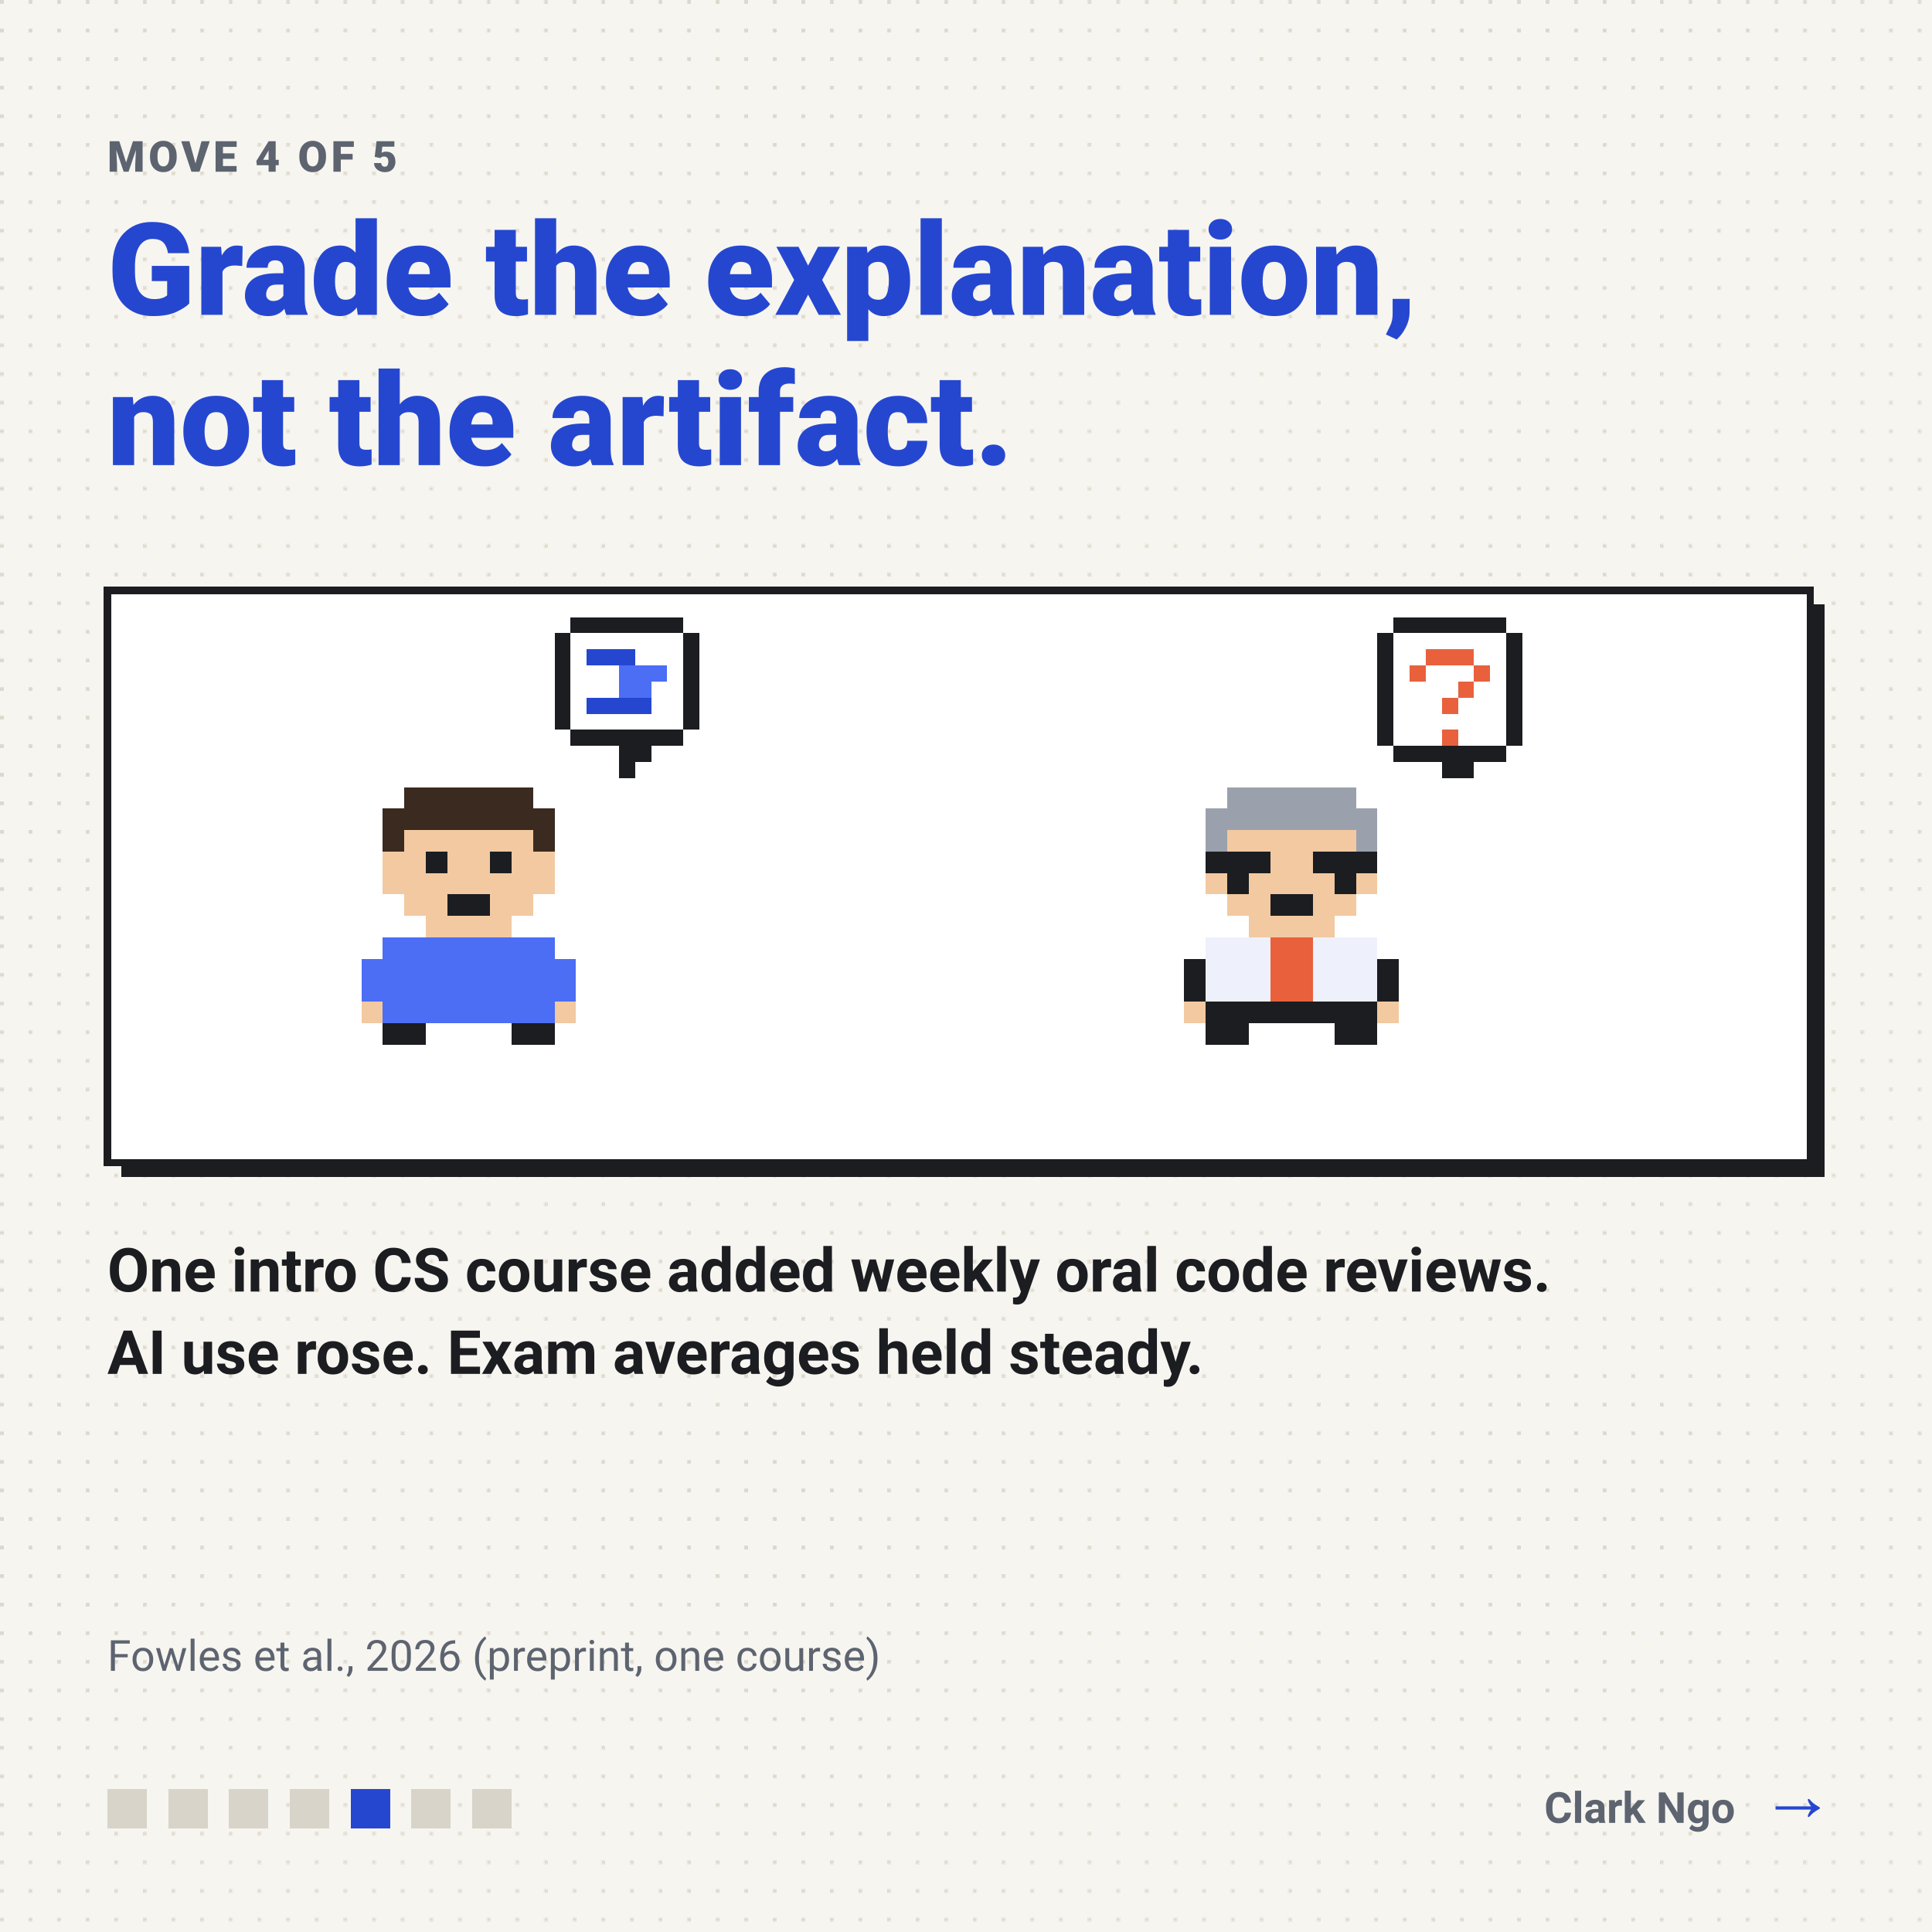
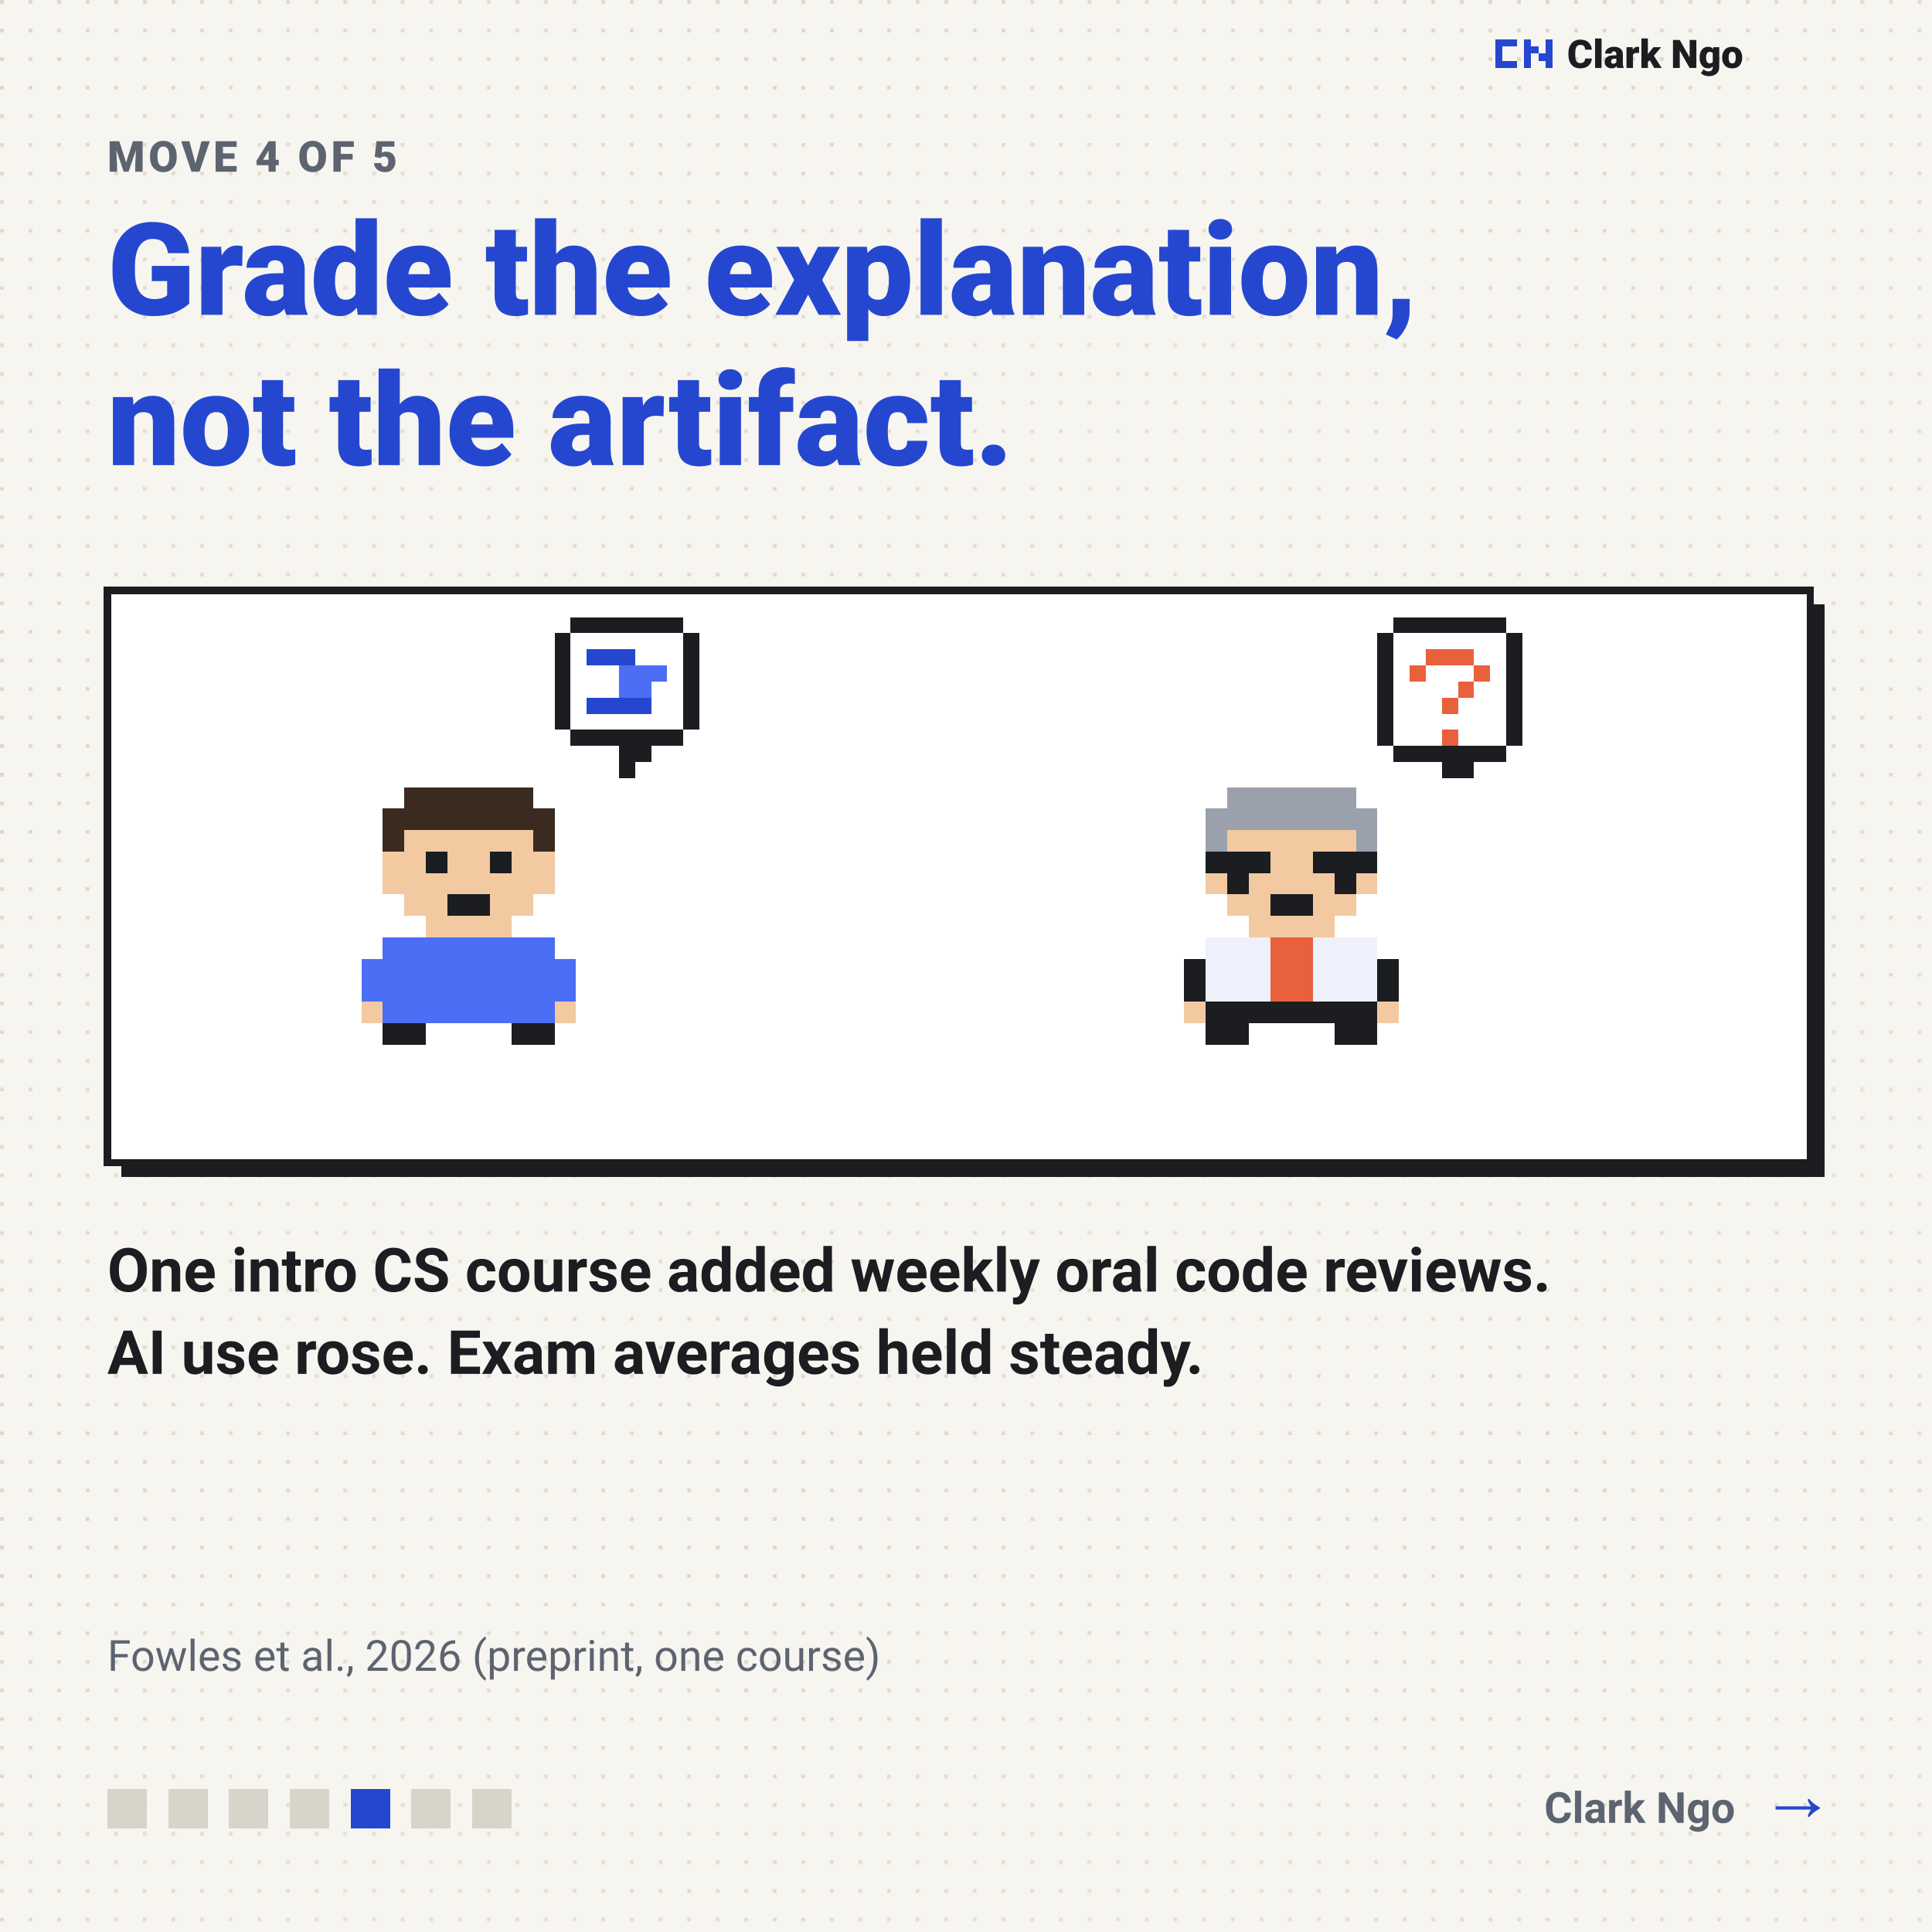
<svg xmlns="http://www.w3.org/2000/svg" viewBox="0 0 1080 1080" width="1080" height="1080" font-family="-apple-system, 'Segoe UI', Roboto, Helvetica, Arial, sans-serif">
  <style>
    rect, path { shape-rendering: crispEdges; }
    .march { stroke-dasharray: 16 16; animation: march 0.6s steps(4) infinite; }
    @keyframes march { to { stroke-dashoffset: -32; } }
    .bob { animation: bob 0.6s steps(1) infinite; }
    @keyframes bob { 0% { transform: translateY(0); } 50% { transform: translateY(-8px); } }
  </style>
  <defs>
    <pattern id="grid" width="16" height="16" patternUnits="userSpaceOnUse">
      <rect width="2" height="2" fill="#dcd8cd" />
    </pattern>
  </defs>
  <rect width="1080" height="1080" fill="#f7f5f0" />
  <rect width="1080" height="1080" fill="url(#grid)" />
  <text x="60" y="96" font-size="24" font-weight="800" fill="#5d6470" letter-spacing="2">MOVE 4 OF 5</text>
  <text x="60" y="176" font-size="72" font-weight="800" fill="#2547d0">Grade the explanation,</text>
  <text x="60" y="260" font-size="72" font-weight="800" fill="#2547d0">not the artifact.</text>
  <rect x="68" y="338" width="952" height="320" fill="#1b1d21" />
  <rect x="60" y="330" width="952" height="320" fill="#fff" stroke="#1b1d21" stroke-width="4" />
  <rect x="226" y="440" width="72" height="12" fill="#3b2a20" />
  <rect x="214" y="452" width="96" height="12" fill="#3b2a20" />
  <rect x="214" y="464" width="12" height="12" fill="#3b2a20" />
  <rect x="226" y="464" width="72" height="12" fill="#f2c9a0" />
  <rect x="298" y="464" width="12" height="12" fill="#3b2a20" />
  <rect x="214" y="476" width="24" height="12" fill="#f2c9a0" />
  <rect x="238" y="476" width="12" height="12" fill="#1b1d21" />
  <rect x="250" y="476" width="24" height="12" fill="#f2c9a0" />
  <rect x="274" y="476" width="12" height="12" fill="#1b1d21" />
  <rect x="286" y="476" width="24" height="12" fill="#f2c9a0" />
  <rect x="214" y="488" width="96" height="12" fill="#f2c9a0" />
  <rect x="226" y="500" width="24" height="12" fill="#f2c9a0" />
  <rect x="250" y="500" width="24" height="12" fill="#1b1d21" />
  <rect x="274" y="500" width="24" height="12" fill="#f2c9a0" />
  <rect x="238" y="512" width="48" height="12" fill="#f2c9a0" />
  <rect x="214" y="524" width="96" height="12" fill="#4c6ef5" />
  <rect x="202" y="536" width="120" height="12" fill="#4c6ef5" />
  <rect x="202" y="548" width="120" height="12" fill="#4c6ef5" />
  <rect x="202" y="560" width="12" height="12" fill="#f2c9a0" />
  <rect x="214" y="560" width="96" height="12" fill="#4c6ef5" />
  <rect x="310" y="560" width="12" height="12" fill="#f2c9a0" />
  <rect x="214" y="572" width="24" height="12" fill="#1b1d21" />
  <rect x="286" y="572" width="24" height="12" fill="#1b1d21" />
  <rect x="319" y="345" width="63" height="9" fill="#1b1d21" />
  <rect x="310" y="354" width="9" height="9" fill="#1b1d21" />
  <rect x="319" y="354" width="63" height="9" fill="#ffffff" />
  <rect x="382" y="354" width="9" height="9" fill="#1b1d21" />
  <rect x="310" y="363" width="9" height="9" fill="#1b1d21" />
  <rect x="319" y="363" width="9" height="9" fill="#ffffff" />
  <rect x="328" y="363" width="27" height="9" fill="#2547d0" />
  <rect x="355" y="363" width="27" height="9" fill="#ffffff" />
  <rect x="382" y="363" width="9" height="9" fill="#1b1d21" />
  <rect x="310" y="372" width="9" height="9" fill="#1b1d21" />
  <rect x="319" y="372" width="27" height="9" fill="#ffffff" />
  <rect x="346" y="372" width="27" height="9" fill="#4c6ef5" />
  <rect x="373" y="372" width="9" height="9" fill="#ffffff" />
  <rect x="382" y="372" width="9" height="9" fill="#1b1d21" />
  <rect x="310" y="381" width="9" height="9" fill="#1b1d21" />
  <rect x="319" y="381" width="27" height="9" fill="#ffffff" />
  <rect x="346" y="381" width="18" height="9" fill="#4c6ef5" />
  <rect x="364" y="381" width="18" height="9" fill="#ffffff" />
  <rect x="382" y="381" width="9" height="9" fill="#1b1d21" />
  <rect x="310" y="390" width="9" height="9" fill="#1b1d21" />
  <rect x="319" y="390" width="9" height="9" fill="#ffffff" />
  <rect x="328" y="390" width="36" height="9" fill="#2547d0" />
  <rect x="364" y="390" width="18" height="9" fill="#ffffff" />
  <rect x="382" y="390" width="9" height="9" fill="#1b1d21" />
  <rect x="310" y="399" width="9" height="9" fill="#1b1d21" />
  <rect x="319" y="399" width="63" height="9" fill="#ffffff" />
  <rect x="382" y="399" width="9" height="9" fill="#1b1d21" />
  <rect x="319" y="408" width="63" height="9" fill="#1b1d21" />
  <rect x="346" y="417" width="18" height="9" fill="#1b1d21" />
  <rect x="346" y="426" width="9" height="9" fill="#1b1d21" />
  <rect x="686" y="440" width="72" height="12" fill="#9aa1ad" />
  <rect x="674" y="452" width="96" height="12" fill="#9aa1ad" />
  <rect x="674" y="464" width="12" height="12" fill="#9aa1ad" />
  <rect x="686" y="464" width="72" height="12" fill="#f2c9a0" />
  <rect x="758" y="464" width="12" height="12" fill="#9aa1ad" />
  <rect x="674" y="476" width="36" height="12" fill="#1b1d21" />
  <rect x="710" y="476" width="24" height="12" fill="#f2c9a0" />
  <rect x="734" y="476" width="36" height="12" fill="#1b1d21" />
  <rect x="674" y="488" width="12" height="12" fill="#f2c9a0" />
  <rect x="686" y="488" width="12" height="12" fill="#1b1d21" />
  <rect x="698" y="488" width="48" height="12" fill="#f2c9a0" />
  <rect x="746" y="488" width="12" height="12" fill="#1b1d21" />
  <rect x="758" y="488" width="12" height="12" fill="#f2c9a0" />
  <rect x="686" y="500" width="24" height="12" fill="#f2c9a0" />
  <rect x="710" y="500" width="24" height="12" fill="#1b1d21" />
  <rect x="734" y="500" width="24" height="12" fill="#f2c9a0" />
  <rect x="698" y="512" width="48" height="12" fill="#f2c9a0" />
  <rect x="674" y="524" width="36" height="12" fill="#eef1fb" />
  <rect x="710" y="524" width="24" height="12" fill="#e8613c" />
  <rect x="734" y="524" width="36" height="12" fill="#eef1fb" />
  <rect x="662" y="536" width="12" height="12" fill="#1b1d21" />
  <rect x="674" y="536" width="36" height="12" fill="#eef1fb" />
  <rect x="710" y="536" width="24" height="12" fill="#e8613c" />
  <rect x="734" y="536" width="36" height="12" fill="#eef1fb" />
  <rect x="770" y="536" width="12" height="12" fill="#1b1d21" />
  <rect x="662" y="548" width="12" height="12" fill="#1b1d21" />
  <rect x="674" y="548" width="36" height="12" fill="#eef1fb" />
  <rect x="710" y="548" width="24" height="12" fill="#e8613c" />
  <rect x="734" y="548" width="36" height="12" fill="#eef1fb" />
  <rect x="770" y="548" width="12" height="12" fill="#1b1d21" />
  <rect x="662" y="560" width="12" height="12" fill="#f2c9a0" />
  <rect x="674" y="560" width="96" height="12" fill="#1b1d21" />
  <rect x="770" y="560" width="12" height="12" fill="#f2c9a0" />
  <rect x="674" y="572" width="24" height="12" fill="#1b1d21" />
  <rect x="746" y="572" width="24" height="12" fill="#1b1d21" />
  <rect x="779" y="345" width="63" height="9" fill="#1b1d21" />
  <rect x="770" y="354" width="9" height="9" fill="#1b1d21" />
  <rect x="779" y="354" width="63" height="9" fill="#ffffff" />
  <rect x="842" y="354" width="9" height="9" fill="#1b1d21" />
  <rect x="770" y="363" width="9" height="9" fill="#1b1d21" />
  <rect x="779" y="363" width="18" height="9" fill="#ffffff" />
  <rect x="797" y="363" width="27" height="9" fill="#e8613c" />
  <rect x="824" y="363" width="18" height="9" fill="#ffffff" />
  <rect x="842" y="363" width="9" height="9" fill="#1b1d21" />
  <rect x="770" y="372" width="9" height="9" fill="#1b1d21" />
  <rect x="779" y="372" width="9" height="9" fill="#ffffff" />
  <rect x="788" y="372" width="9" height="9" fill="#e8613c" />
  <rect x="797" y="372" width="27" height="9" fill="#ffffff" />
  <rect x="824" y="372" width="9" height="9" fill="#e8613c" />
  <rect x="833" y="372" width="9" height="9" fill="#ffffff" />
  <rect x="842" y="372" width="9" height="9" fill="#1b1d21" />
  <rect x="770" y="381" width="9" height="9" fill="#1b1d21" />
  <rect x="779" y="381" width="36" height="9" fill="#ffffff" />
  <rect x="815" y="381" width="9" height="9" fill="#e8613c" />
  <rect x="824" y="381" width="18" height="9" fill="#ffffff" />
  <rect x="842" y="381" width="9" height="9" fill="#1b1d21" />
  <rect x="770" y="390" width="9" height="9" fill="#1b1d21" />
  <rect x="779" y="390" width="27" height="9" fill="#ffffff" />
  <rect x="806" y="390" width="9" height="9" fill="#e8613c" />
  <rect x="815" y="390" width="27" height="9" fill="#ffffff" />
  <rect x="842" y="390" width="9" height="9" fill="#1b1d21" />
  <rect x="770" y="399" width="9" height="9" fill="#1b1d21" />
  <rect x="779" y="399" width="63" height="9" fill="#ffffff" />
  <rect x="842" y="399" width="9" height="9" fill="#1b1d21" />
  <rect x="770" y="408" width="9" height="9" fill="#1b1d21" />
  <rect x="779" y="408" width="27" height="9" fill="#ffffff" />
  <rect x="806" y="408" width="9" height="9" fill="#e8613c" />
  <rect x="815" y="408" width="27" height="9" fill="#ffffff" />
  <rect x="842" y="408" width="9" height="9" fill="#1b1d21" />
  <rect x="779" y="417" width="63" height="9" fill="#1b1d21" />
  <rect x="806" y="426" width="18" height="9" fill="#1b1d21" />
  <text x="60" y="722" font-size="34" font-weight="600" fill="#1b1d21">One intro CS course added weekly oral code reviews.</text>
  <text x="60" y="768" font-size="34" font-weight="600" fill="#1b1d21">AI use rose. Exam averages held steady.</text>
  <text x="60" y="934" font-size="24" fill="#5d6470">Fowles et al., 2026 (preprint, one course)</text>
  <rect x="60" y="1000" width="22" height="22" fill="#d8d4c9" />
  <rect x="94" y="1000" width="22" height="22" fill="#d8d4c9" />
  <rect x="128" y="1000" width="22" height="22" fill="#d8d4c9" />
  <rect x="162" y="1000" width="22" height="22" fill="#d8d4c9" />
  <rect x="196" y="1000" width="22" height="22" fill="#2547d0" />
  <rect x="230" y="1000" width="22" height="22" fill="#d8d4c9" />
  <rect x="264" y="1000" width="22" height="22" fill="#d8d4c9" />
  <text x="970" y="1019" font-size="24" font-weight="700" fill="#5d6470" text-anchor="end">Clark Ngo</text>
  <text x="1020" y="1020" font-size="30" font-weight="800" fill="#2547d0" text-anchor="end">→</text>
+   <g class="signature">
+     <rect x="836" y="22" width="12" height="4" fill="#2547d0" />
+     <rect x="852" y="22" width="4" height="4" fill="#2547d0" />
+     <rect x="864" y="22" width="4" height="4" fill="#2547d0" />
+     <rect x="836" y="26" width="4" height="4" fill="#2547d0" />
+     <rect x="852" y="26" width="8" height="4" fill="#2547d0" />
+     <rect x="864" y="26" width="4" height="4" fill="#2547d0" />
+     <rect x="836" y="30" width="4" height="4" fill="#2547d0" />
+     <rect x="852" y="30" width="4" height="4" fill="#2547d0" />
+     <rect x="860" y="30" width="8" height="4" fill="#2547d0" />
+     <rect x="836" y="34" width="12" height="4" fill="#2547d0" />
+     <rect x="852" y="34" width="4" height="4" fill="#2547d0" />
+     <rect x="864" y="34" width="4" height="4" fill="#2547d0" />
+     <text x="876" y="38" font-size="22" font-weight="800" fill="#1b1d21">Clark Ngo</text>
+   </g>
</svg>
